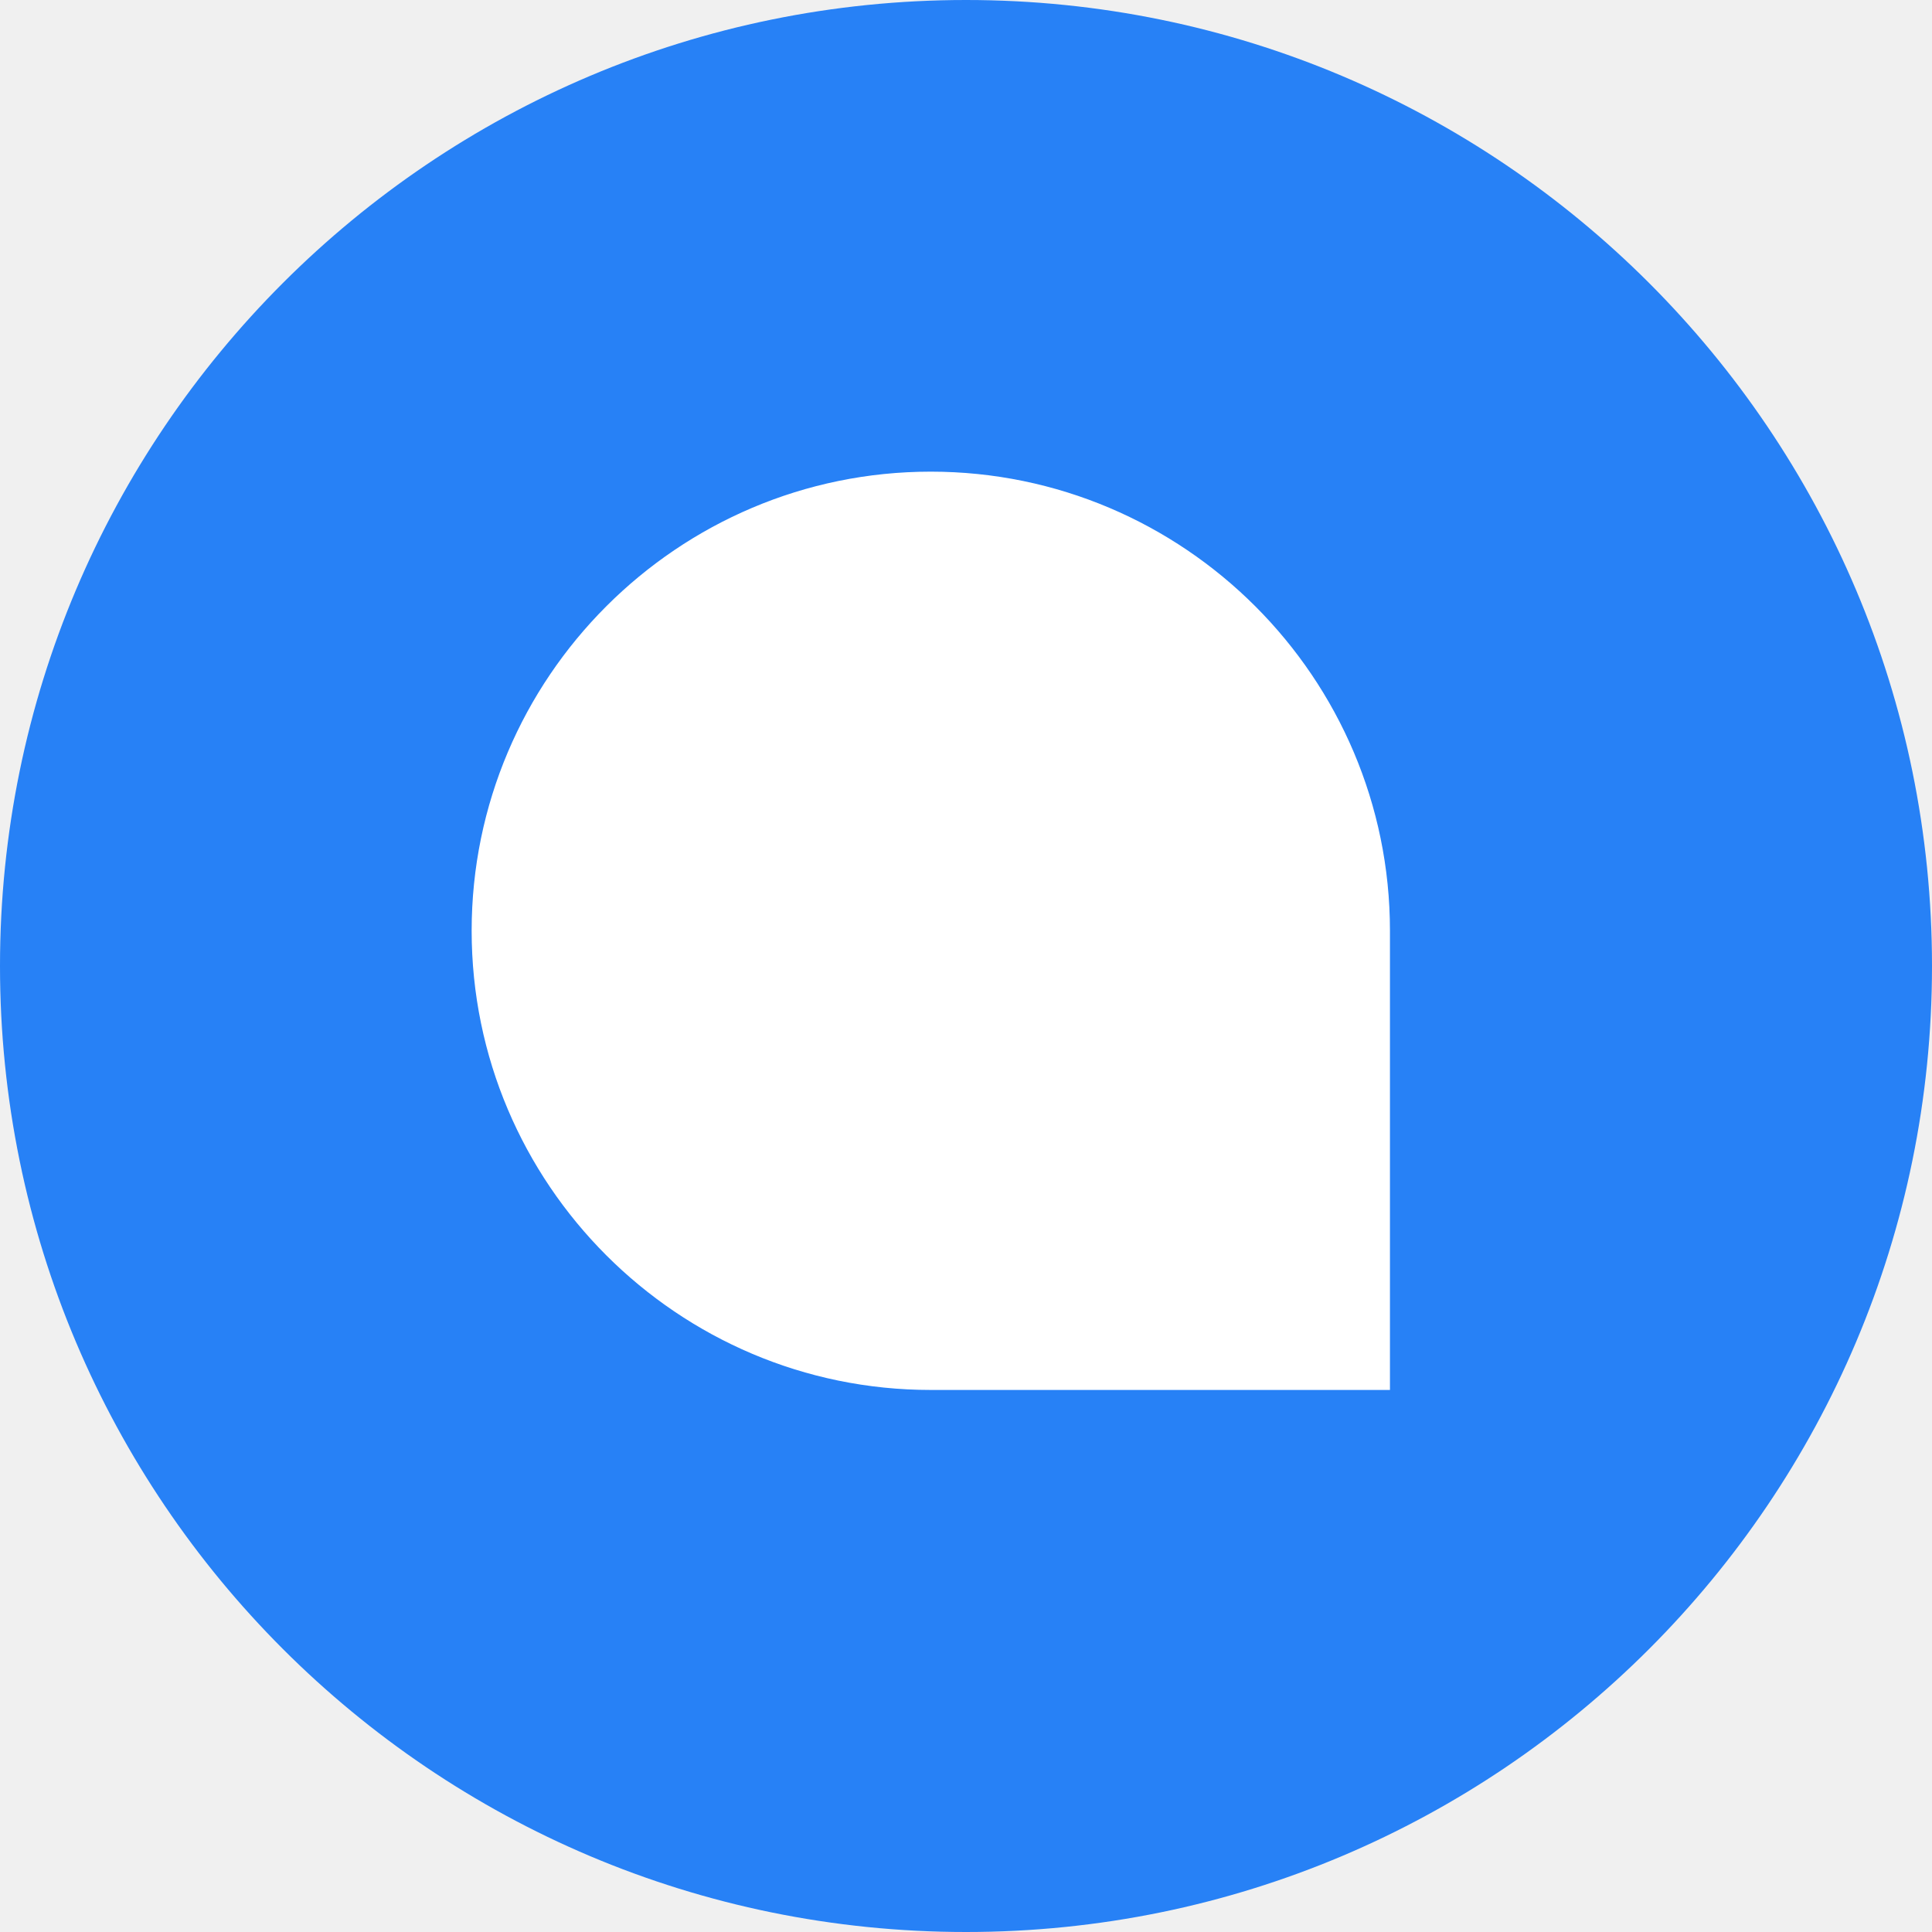
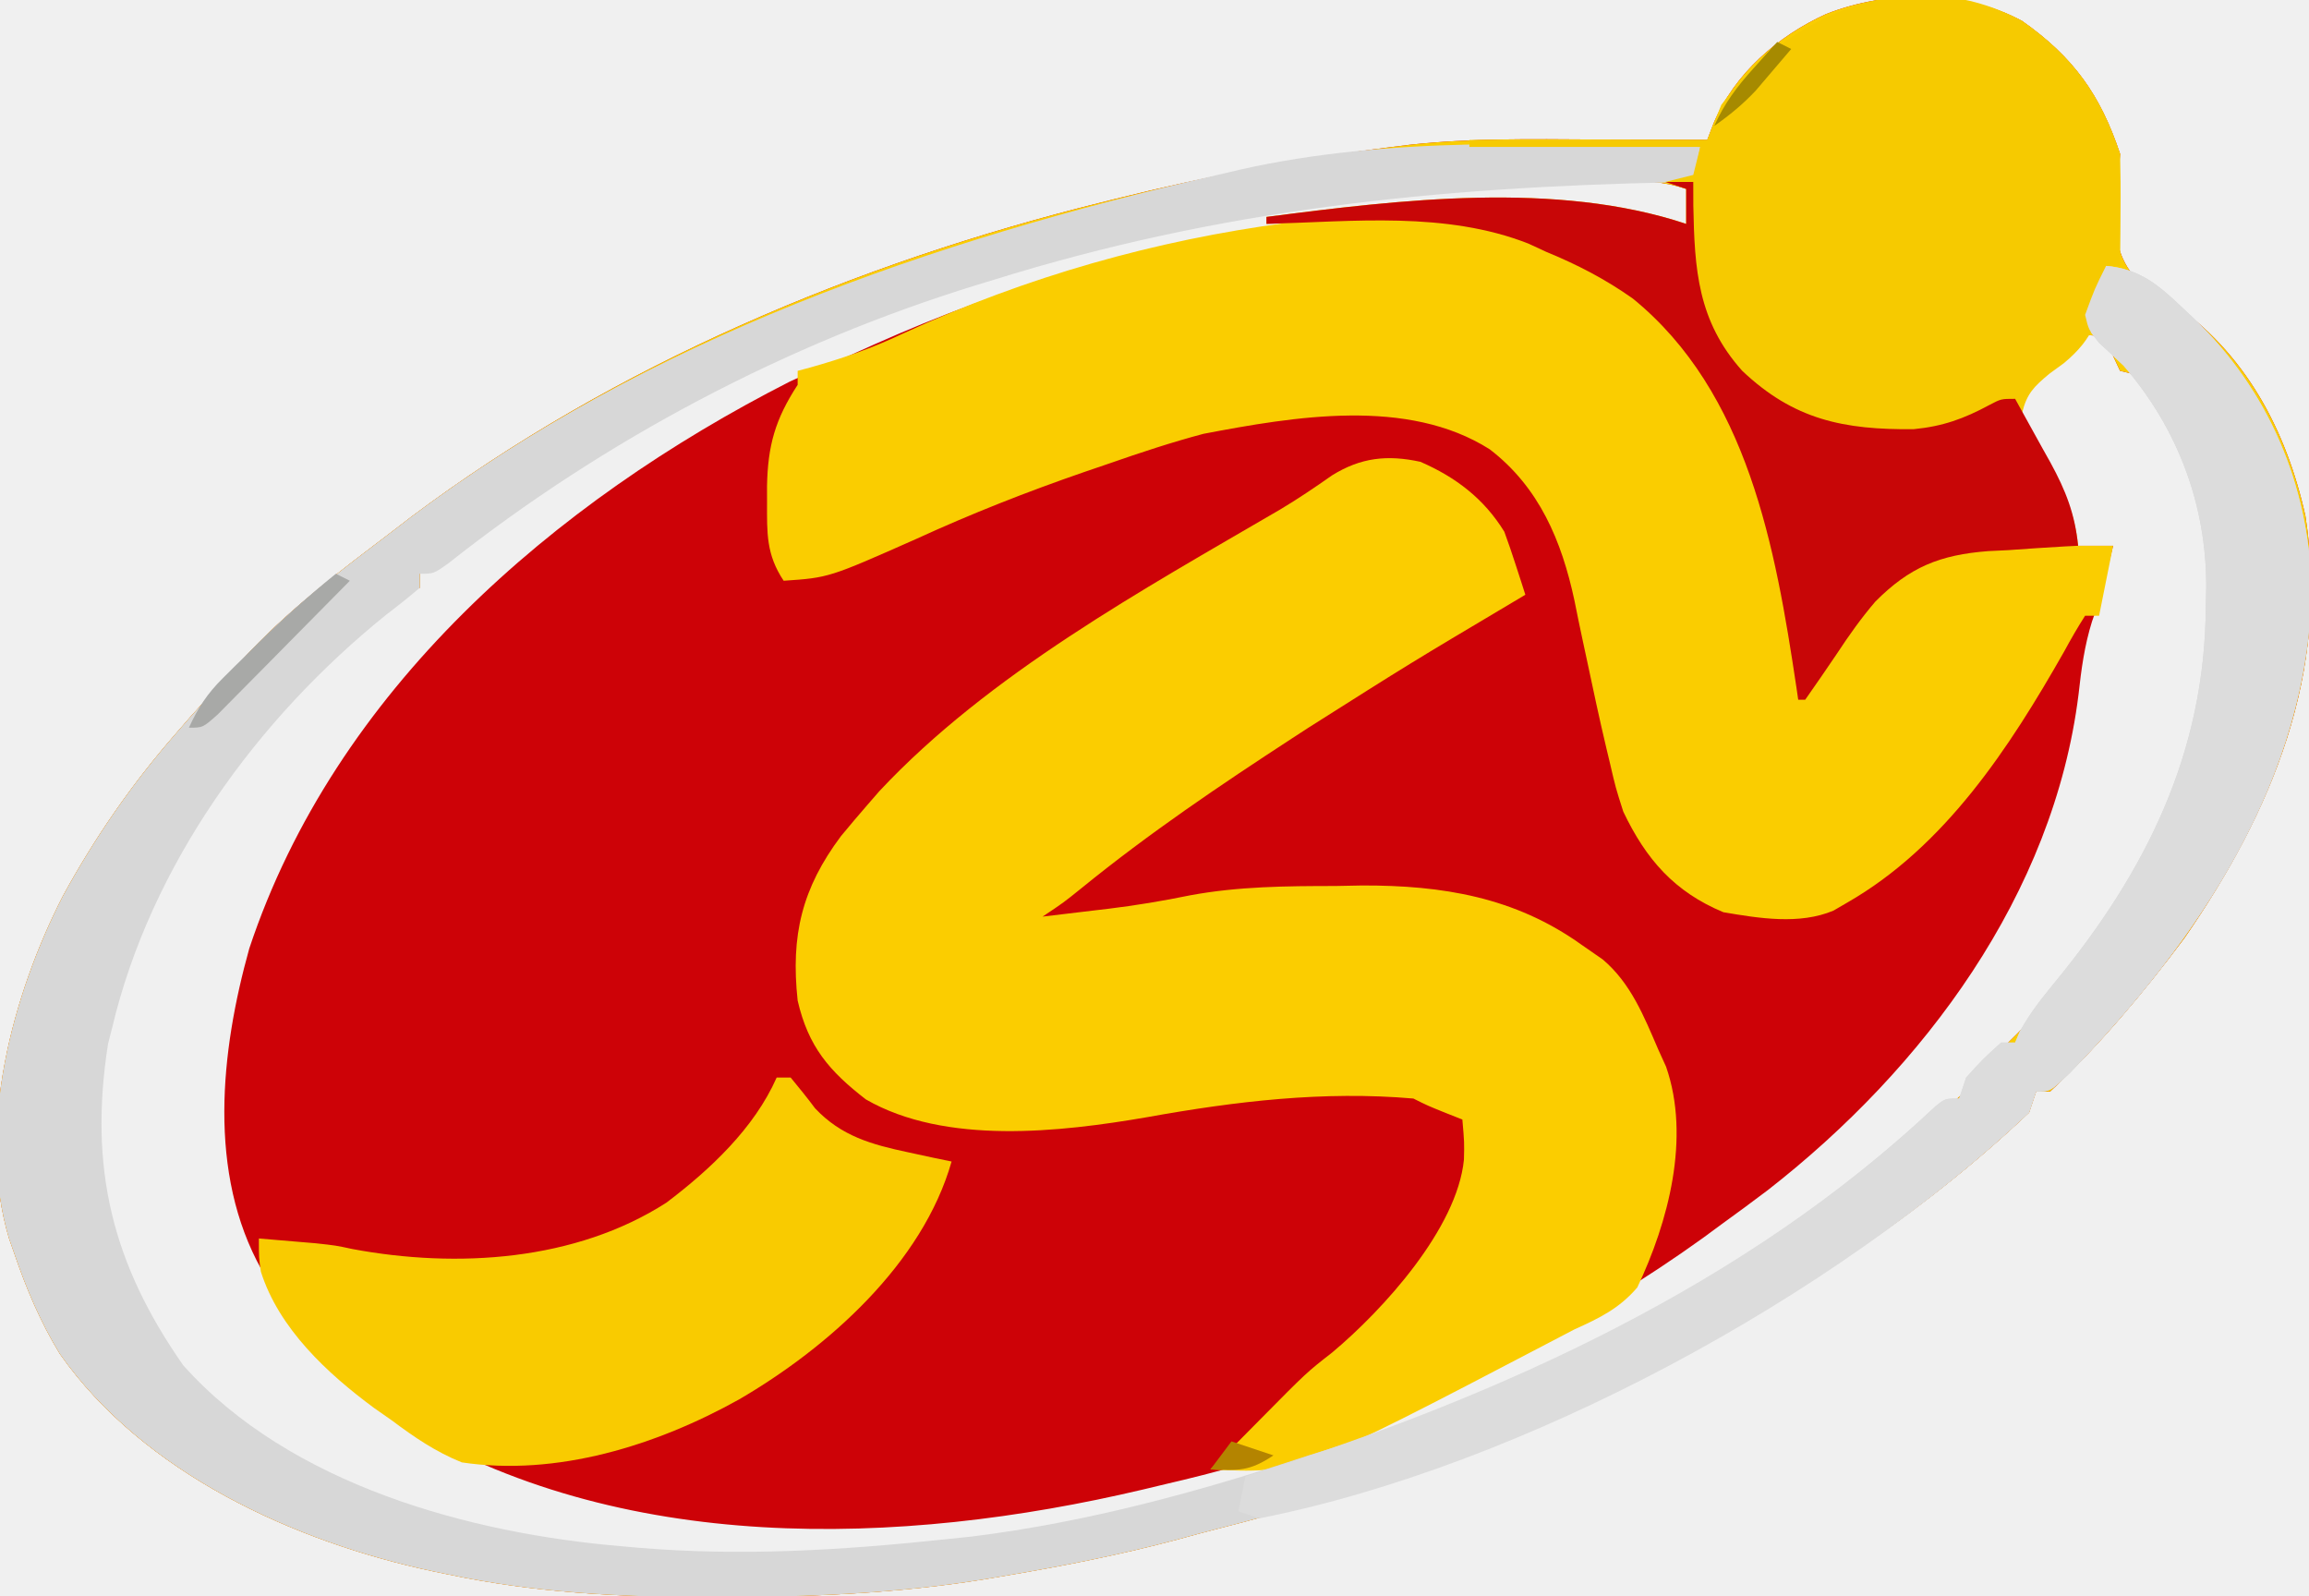
- <svg xmlns="http://www.w3.org/2000/svg" width="16" height="16" viewBox="0 0 16 16" fill="none">
-   <g clip-path="url(#woot-logo-clip-2342424e23u32098)">
-     <path d="M8 16C12.418 16 16 12.418 16 8C16 3.582 12.418 0 8 0C3.582 0 0 3.582 0 8C0 12.418 3.582 16 8 16Z" fill="#2781F6" />
-     <path d="M11.417 11.417H7.708C5.664 11.417 4 9.753 4 7.708C4 5.664 5.664 4 7.708 4C9.753 4 11.417 5.664 11.417 7.708V11.417Z" fill="white" stroke="white" stroke-width="0.188" />
-   </g>
-   <defs>
-     <clipPath id="woot-logo-clip-2342424e23u32098">
-       <rect width="16" height="16" fill="white" />
-     </clipPath>
-   </defs>
+ <svg xmlns="http://www.w3.org/2000/svg" version="1.1" width="330" height="228">
+   <path d="M0 0 C7.33 5.16 11.175 10.525 14 19 C13.815 21.396 13.627 23.792 13.438 26.188 C13.297 30.197 13.323 33.142 15.906 36.414 C17.629 37.706 19.395 38.94 21.195 40.121 C31.851 47.26 37.773 58.499 40.492 70.75 C43.987 93.119 35.713 112.97 23.207 131.051 C17.382 138.834 11.095 146.342 4 153 C3.34 153 2.68 153 2 153 C1.67 153.99 1.34 154.98 1 156 C-29.819 185.263 -74.28 205.23 -114.968 215.482 C-116.925 215.981 -118.873 216.513 -120.82 217.047 C-128.897 219.203 -137.008 220.794 -145.25 222.188 C-146.232 222.355 -147.214 222.522 -148.225 222.694 C-160.775 224.736 -173.246 225.238 -185.938 225.25 C-186.707 225.251 -187.477 225.252 -188.27 225.253 C-200.72 225.242 -212.784 224.59 -225 222 C-225.678 221.861 -226.356 221.722 -227.055 221.578 C-246.966 217.336 -268.451 207.559 -280.438 190.5 C-283.251 185.903 -285.269 181.094 -287 176 C-287.34 175.033 -287.34 175.033 -287.688 174.047 C-292.414 158.424 -287.227 139.178 -280.022 125.087 C-275.485 116.776 -270.224 109.145 -264 102 C-263.268 101.158 -262.536 100.316 -261.781 99.449 C-259.553 96.935 -257.289 94.46 -255 92 C-254.388 91.334 -253.775 90.667 -253.145 89.98 C-247.037 83.587 -240.025 78.33 -233 73 C-231.604 71.929 -231.604 71.929 -230.18 70.836 C-201.226 49.142 -166.572 34.594 -131.625 25.938 C-130.6 25.681 -130.6 25.681 -129.554 25.42 C-116.494 22.174 -103.364 19.646 -90 18 C-89.17 17.896 -88.339 17.792 -87.484 17.685 C-78.776 16.742 -70.058 16.889 -61.312 16.938 C-59.725 16.943 -58.137 16.947 -56.549 16.951 C-52.699 16.962 -48.85 16.979 -45 17 C-44.705 16.223 -44.41 15.446 -44.106 14.645 C-41.123 7.512 -34.914 2.143 -28 -1 C-19.286 -4.417 -8.356 -4.51 0 0 Z M-147 36 C-147.787 36.239 -148.574 36.478 -149.385 36.724 C-172.656 43.871 -194.974 55.229 -215 69 C-215.708 69.48 -216.417 69.961 -217.146 70.456 C-219.169 71.833 -221.182 73.224 -223.188 74.625 C-223.783 75.039 -224.378 75.453 -224.992 75.88 C-226.367 76.868 -227.69 77.927 -229 79 C-229 79.66 -229 80.32 -229 81 C-229.818 81.346 -229.818 81.346 -230.652 81.699 C-251.58 93.295 -266.288 120.006 -273.941 141.664 C-277.452 155.557 -276.226 171.791 -269.188 184.188 C-257.494 202.47 -237.765 211.844 -217.127 216.548 C-211.448 217.755 -205.781 218.519 -200 219 C-199.244 219.067 -198.489 219.134 -197.71 219.203 C-182.995 220.432 -168.661 219.559 -154 218 C-152.706 217.866 -151.412 217.732 -150.078 217.594 C-133.704 215.557 -117.623 211.208 -102 206 C-101.04 205.707 -100.079 205.415 -99.09 205.113 C-70.763 196.308 -44.025 181.559 -20.728 163.349 C-19.159 162.124 -17.576 160.916 -15.992 159.711 C-11.669 156.368 -7.835 153.042 -4.449 148.738 C-3 147 -3 147 -0.664 144.695 C15.763 128.075 27.115 107.415 27.25 83.75 C27.271 82.859 27.291 81.969 27.312 81.051 C27.365 71.925 25.175 64.302 20.5 56.438 C19.912 55.426 19.324 54.414 18.719 53.371 C17.154 50.728 17.154 50.728 14 50 C13.536 49.01 13.536 49.01 13.062 48 C12.161 45.882 12.161 45.882 10.188 44.938 C7.721 44.776 7.721 44.776 5.5 47.188 C4.675 48.116 3.85 49.044 3 50 C1.667 51.333 0.333 52.667 -1 54 C0.32 57.427 1.811 60.678 3.5 63.938 C5.335 67.559 6.867 71.087 8 75 C9.65 75 11.3 75 13 75 C11.211 82.412 11.211 82.412 9.988 85.82 C8.901 89.319 8.462 92.611 8.062 96.25 C4.493 124.812 -14.022 149.673 -36.312 167.062 C-38.521 168.74 -40.753 170.373 -43 172 C-43.871 172.642 -44.743 173.284 -45.641 173.945 C-62.175 185.84 -80.045 194.7 -99 202 C-99.831 202.324 -100.663 202.648 -101.519 202.982 C-108.405 205.587 -115.333 207.463 -122.5 209.125 C-124.076 209.502 -124.076 209.502 -125.684 209.887 C-160.394 218.082 -200.553 219.305 -232 200 C-239.698 194.786 -245.175 188.919 -250 181 C-250.523 180.183 -251.047 179.365 -251.586 178.523 C-259.379 164.616 -257.473 147.261 -253.375 132.562 C-241.112 95.683 -209.913 68.753 -176.148 51.547 C-173.457 50.297 -170.737 49.147 -168 48 C-166.672 47.404 -165.346 46.806 -164.02 46.207 C-126.759 29.622 -88.378 23.778 -48 29 C-48 27.35 -48 25.7 -48 24 C-51.401 22.866 -54.039 22.854 -57.625 22.832 C-58.279 22.828 -58.934 22.823 -59.608 22.819 C-61.739 22.809 -63.869 22.809 -66 22.812 C-66.728 22.813 -67.455 22.814 -68.205 22.815 C-95.411 22.891 -121.043 27.9 -147 36 Z " fill="#CD0207" transform="translate(289,3)" />
+   <path d="M0 0 C7.33 5.16 11.175 10.525 14 19 C13.815 21.396 13.627 23.792 13.438 26.188 C13.297 30.197 13.323 33.142 15.906 36.414 C17.629 37.706 19.395 38.94 21.195 40.121 C31.851 47.26 37.773 58.499 40.492 70.75 C43.987 93.119 35.713 112.97 23.207 131.051 C17.382 138.834 11.095 146.342 4 153 C3.34 153 2.68 153 2 153 C1.67 153.99 1.34 154.98 1 156 C-29.819 185.263 -74.28 205.23 -114.968 215.482 C-116.925 215.981 -118.873 216.513 -120.82 217.047 C-128.897 219.203 -137.008 220.794 -145.25 222.188 C-146.232 222.355 -147.214 222.522 -148.225 222.694 C-160.775 224.736 -173.246 225.238 -185.938 225.25 C-186.707 225.251 -187.477 225.252 -188.27 225.253 C-200.72 225.242 -212.784 224.59 -225 222 C-225.678 221.861 -226.356 221.722 -227.055 221.578 C-246.966 217.336 -268.451 207.559 -280.438 190.5 C-283.251 185.903 -285.269 181.094 -287 176 C-287.34 175.033 -287.34 175.033 -287.688 174.047 C-292.414 158.424 -287.227 139.178 -280.022 125.087 C-275.485 116.776 -270.224 109.145 -264 102 C-263.268 101.158 -262.536 100.316 -261.781 99.449 C-259.553 96.935 -257.289 94.46 -255 92 C-254.388 91.334 -253.775 90.667 -253.145 89.98 C-247.037 83.587 -240.025 78.33 -233 73 C-231.604 71.929 -231.604 71.929 -230.18 70.836 C-201.226 49.142 -166.572 34.594 -131.625 25.938 C-130.6 25.681 -130.6 25.681 -129.554 25.42 C-116.494 22.174 -103.364 19.646 -90 18 C-89.17 17.896 -88.339 17.792 -87.484 17.685 C-78.776 16.742 -70.058 16.889 -61.312 16.938 C-59.725 16.943 -58.137 16.947 -56.549 16.951 C-52.699 16.962 -48.85 16.979 -45 17 C-44.705 16.223 -44.41 15.446 -44.106 14.645 C-41.123 7.512 -34.914 2.143 -28 -1 C-19.286 -4.417 -8.356 -4.51 0 0 Z M-147 36 C-147.787 36.239 -148.574 36.478 -149.385 36.724 C-172.656 43.871 -194.974 55.229 -215 69 C-215.708 69.48 -216.417 69.961 -217.146 70.456 C-219.169 71.833 -221.182 73.224 -223.188 74.625 C-223.783 75.039 -224.378 75.453 -224.992 75.88 C-226.367 76.868 -227.69 77.927 -229 79 C-229 79.66 -229 80.32 -229 81 C-229.818 81.346 -229.818 81.346 -230.652 81.699 C-251.58 93.295 -266.288 120.006 -273.941 141.664 C-277.452 155.557 -276.226 171.791 -269.188 184.188 C-257.494 202.47 -237.765 211.844 -217.127 216.548 C-211.448 217.755 -205.781 218.519 -200 219 C-199.244 219.067 -198.489 219.134 -197.71 219.203 C-182.995 220.432 -168.661 219.559 -154 218 C-152.706 217.866 -151.412 217.732 -150.078 217.594 C-133.704 215.557 -117.623 211.208 -102 206 C-101.04 205.707 -100.079 205.415 -99.09 205.113 C-70.763 196.308 -44.025 181.559 -20.728 163.349 C-19.159 162.124 -17.576 160.916 -15.992 159.711 C-11.669 156.368 -7.835 153.042 -4.449 148.738 C-3 147 -3 147 -0.664 144.695 C15.763 128.075 27.115 107.415 27.25 83.75 C27.271 82.859 27.291 81.969 27.312 81.051 C27.365 71.925 25.175 64.302 20.5 56.438 C19.912 55.426 19.324 54.414 18.719 53.371 C17.154 50.728 17.154 50.728 14 50 C13.536 49.01 13.536 49.01 13.062 48 C12.161 45.882 12.161 45.882 10.188 44.938 C7.721 44.776 7.721 44.776 5.5 47.188 C4.675 48.116 3.85 49.044 3 50 C1.667 51.333 0.333 52.667 -1 54 C0.32 57.427 1.811 60.678 3.5 63.938 C5.335 67.559 6.867 71.087 8 75 C9.65 75 11.3 75 13 75 C12.34 78.3 11.68 81.6 11 85 C10.34 85 9.68 85 9 85 C7.927 86.664 6.945 88.385 6 90.125 C-1.809 103.877 -11.035 117.994 -25 126 C-25.973 126.567 -25.973 126.567 -26.965 127.145 C-31.842 129.195 -37.607 128.236 -42.688 127.375 C-49.691 124.468 -53.751 119.812 -57 113 C-58.09 109.59 -58.09 109.59 -58.938 105.938 C-59.098 105.268 -59.259 104.598 -59.424 103.908 C-60.411 99.746 -61.306 95.568 -62.188 91.383 C-62.395 90.419 -62.603 89.455 -62.817 88.461 C-63.22 86.578 -63.611 84.692 -63.986 82.802 C-65.807 74.301 -69.023 66.637 -76.082 61.219 C-87.831 53.753 -104.047 56.536 -117 59 C-121.576 60.216 -126.031 61.691 -130.5 63.25 C-131.678 63.652 -132.855 64.054 -134.069 64.468 C-142.23 67.288 -150.15 70.399 -158 74 C-170.534 79.559 -170.534 79.559 -177 80 C-179.508 76.238 -179.382 73.177 -179.375 68.812 C-179.376 68.047 -179.378 67.281 -179.379 66.492 C-179.27 60.686 -178.211 56.917 -175 52 C-175 51.34 -175 50.68 -175 50 C-174.406 49.841 -173.811 49.683 -173.199 49.52 C-168.593 48.223 -164.275 46.743 -159.957 44.672 C-124.515 28.331 -86.413 24.032 -48 29 C-48 27.35 -48 25.7 -48 24 C-51.401 22.866 -54.039 22.854 -57.625 22.832 C-58.279 22.828 -58.934 22.823 -59.608 22.819 C-61.739 22.809 -63.869 22.809 -66 22.812 C-66.728 22.813 -67.455 22.814 -68.205 22.815 C-95.411 22.891 -121.043 27.9 -147 36 Z " fill="#FACD00" transform="translate(289,3)" />
+   <path d="M0 0 C5.047 2.189 9.106 5.283 12 10 C12.567 11.546 13.1 13.105 13.605 14.672 C14 15.888 14 15.888 14.403 17.128 C14.6 17.746 14.797 18.363 15 19 C14.452 19.327 13.903 19.654 13.339 19.99 C-1.459 28.789 -1.459 28.789 -16 38 C-16.749 38.487 -17.497 38.974 -18.269 39.476 C-28.633 46.229 -38.781 53.081 -48.383 60.891 C-51 63 -51 63 -54 65 C-51.562 64.712 -49.125 64.42 -46.688 64.125 C-46.017 64.046 -45.346 63.968 -44.654 63.887 C-40.683 63.402 -36.802 62.76 -32.883 61.953 C-25.996 60.678 -19.174 60.632 -12.188 60.625 C-10.292 60.588 -10.292 60.588 -8.357 60.551 C3.148 60.515 13.502 62.213 23 69 C24.011 69.701 25.021 70.403 26.062 71.125 C30.083 74.523 31.954 79.256 34 84 C34.551 85.212 34.551 85.212 35.113 86.449 C38.634 96.577 35.451 108.624 31 118 C28.403 121.026 25.603 122.373 22 124 C20.804 124.617 19.612 125.242 18.422 125.871 C-17.429 144.623 -17.429 144.623 -30 144 C-28.895 142.895 -27.79 141.791 -26.684 140.688 C-25.421 139.422 -24.164 138.15 -22.91 136.875 C-16.253 130.138 -16.253 130.138 -12.625 127.312 C-5.283 121.174 5.256 109.546 6.223 99.742 C6.284 97.288 6.284 97.288 6 94 C4.824 93.536 4.824 93.536 3.625 93.062 C1 92 1 92 -1 91 C-13.84 89.884 -26.415 91.391 -39.023 93.658 C-51.502 95.816 -67.923 97.66 -79.25 91.125 C-84.48 87.084 -87.482 83.589 -89 77 C-90.003 67.685 -88.391 60.964 -82.812 53.5 C-81.562 51.983 -80.291 50.483 -79 49 C-78.448 48.364 -77.897 47.729 -77.328 47.074 C-61.665 30.337 -39.643 18.26 -20.027 6.809 C-17.468 5.279 -15.061 3.651 -12.625 1.938 C-8.516 -0.615 -4.711 -1.028 0 0 Z " fill="#FBCD00" transform="translate(203,66)" />
+   <path d="M0 0 C-0.33 1.65 -0.66 3.3 -1 5 C-1.991 5.02 -2.982 5.04 -4.003 5.06 C-37.659 5.757 -68.656 8.907 -101 19 C-101.787 19.239 -102.574 19.478 -103.385 19.724 C-130.52 28.058 -156.604 41.858 -178.848 59.453 C-181 61 -181 61 -183 61 C-183 61.66 -183 62.32 -183 63 C-184.539 64.324 -186.135 65.583 -187.75 66.812 C-206.253 81.71 -221.478 102.639 -227 126 C-227.183 126.715 -227.366 127.431 -227.555 128.168 C-230.34 145.881 -226.985 159.593 -216.812 174.125 C-201.576 191.182 -175.912 198.178 -154 200 C-153.244 200.067 -152.489 200.134 -151.71 200.203 C-136.995 201.432 -122.661 200.559 -108 199 C-106.706 198.866 -105.412 198.732 -104.078 198.594 C-87.704 196.557 -71.623 192.208 -56 187 C-55.04 186.707 -54.079 186.415 -53.09 186.113 C-21.918 176.424 9.775 159.562 33.617 137.109 C35 136 35 136 37 136 C37.33 135.01 37.66 134.02 38 133 C40.438 130.312 40.438 130.312 43 128 C43.66 128 44.32 128 45 128 C45.224 127.471 45.449 126.943 45.68 126.398 C47.097 123.823 48.818 121.65 50.681 119.383 C63.711 103.52 72.131 86.592 72.25 65.75 C72.271 64.859 72.291 63.969 72.312 63.051 C72.381 51.25 68.285 40.269 60.504 31.27 C59.354 30.161 58.179 29.078 57 28 C55.5 26.125 55.5 26.125 55 24 C56.375 20.25 56.375 20.25 58 17 C62.844 17.427 65.541 19.773 68.938 23 C69.466 23.496 69.995 23.992 70.539 24.504 C81.221 34.792 86.907 48.138 87.375 62.938 C86.886 90.339 71.28 113.242 52.789 132.383 C50 135 50 135 48 135 C47.67 135.99 47.34 136.98 47 138 C16.181 167.263 -28.28 187.23 -68.968 197.482 C-70.925 197.981 -72.873 198.513 -74.82 199.047 C-82.897 201.203 -91.008 202.794 -99.25 204.188 C-100.232 204.355 -101.214 204.522 -102.225 204.694 C-114.775 206.736 -127.246 207.238 -139.938 207.25 C-140.707 207.251 -141.477 207.252 -142.27 207.253 C-154.72 207.242 -166.784 206.59 -179 204 C-179.678 203.861 -180.356 203.722 -181.055 203.578 C-200.966 199.336 -222.451 189.559 -234.438 172.5 C-237.251 167.903 -239.269 163.094 -241 158 C-241.34 157.033 -241.34 157.033 -241.688 156.047 C-246.414 140.424 -241.227 121.178 -234.022 107.087 C-229.485 98.776 -224.224 91.145 -218 84 C-217.268 83.158 -216.536 82.316 -215.781 81.449 C-213.553 78.935 -211.289 76.46 -209 74 C-208.388 73.334 -207.775 72.667 -207.145 71.98 C-201.037 65.587 -194.025 60.33 -187 55 C-185.604 53.929 -185.604 53.929 -184.18 52.836 C-150.161 27.347 -109.973 13.418 -69 4 C-67.946 3.753 -66.892 3.505 -65.806 3.25 C-44.232 -1.62 -21.972 -0.383 0 0 Z " fill="#D7D7D7" transform="translate(243,21)" />
+   <path d="M0 0 C7.33 5.16 11.175 10.525 14 19 C14.071 21.739 14.094 24.45 14.062 27.188 C14.058 27.937 14.053 28.687 14.049 29.459 C14.037 31.306 14.019 33.153 14 35 C13.34 35 12.68 35 12 35 C11.923 35.961 11.923 35.961 11.844 36.941 C11.139 42.313 10.244 45.346 6 48.875 C4.948 49.645 4.948 49.645 3.875 50.43 C1.696 52.255 0.685 53.22 0 56 C1.276 59.152 1.276 59.152 3.312 62.375 C5.874 66.672 7.479 69.998 8 75 C7.406 75.029 6.811 75.058 6.199 75.088 C3.464 75.239 0.733 75.432 -2 75.625 C-3.402 75.693 -3.402 75.693 -4.832 75.762 C-11.762 76.295 -16.08 78.041 -21 83 C-23.004 85.348 -24.745 87.797 -26.438 90.375 C-27.939 92.599 -29.457 94.804 -31 97 C-31.33 97 -31.66 97 -32 97 C-32.135 96.081 -32.135 96.081 -32.272 95.143 C-35.247 75.332 -39.169 53.083 -55.629 39.676 C-59.567 36.892 -63.546 34.833 -68 33 C-69.274 32.41 -69.274 32.41 -70.574 31.809 C-82.385 27.184 -95.549 28.652 -108 29 C-108 28.67 -108 28.34 -108 28 C-89.008 25.544 -66.556 22.815 -48 29 C-48 27.35 -48 25.7 -48 24 C-48.99 23.67 -49.98 23.34 -51 23 C-49.68 22.67 -48.36 22.34 -47 22 C-46.67 20.68 -46.34 19.36 -46 18 C-56.89 18 -67.78 18 -79 18 C-79 17.67 -79 17.34 -79 17 C-67.78 17 -56.56 17 -45 17 C-44.01 14.525 -44.01 14.525 -43 12 C-33.151 -1.426 -15.677 -8.461 0 0 Z " fill="#F6CA00" transform="translate(289,3)" />
+   <path d="M0 0 C0.66 0 1.32 0 2 0 C3.188 1.445 4.373 2.893 5.488 4.395 C9.243 8.382 13.577 9.577 18.812 10.688 C19.974 10.939 21.135 11.19 22.332 11.449 C23.212 11.631 24.093 11.813 25 12 C20.857 26.588 7.332 38.606 -5.392 46.013 C-17.151 52.568 -31.416 57.042 -45 55 C-48.739 53.489 -51.781 51.409 -55 49 C-55.846 48.408 -56.691 47.817 -57.562 47.207 C-64.236 42.273 -71.139 35.876 -73.715 27.742 C-74 25.812 -74 25.812 -74 23 C-72.271 23.142 -70.541 23.289 -68.812 23.438 C-67.368 23.559 -67.368 23.559 -65.895 23.684 C-63 24 -63 24 -60.649 24.505 C-45.642 27.31 -28.725 26.216 -15.75 17.875 C-9.52 13.162 -3.196 7.242 0 0 Z " fill="#F9CB00" transform="translate(111,154)" />
+   <path d="M0 0 C4.844 0.427 7.541 2.773 10.938 6 C11.466 6.496 11.995 6.992 12.539 7.504 C23.221 17.792 28.907 31.138 29.375 45.938 C28.886 73.339 13.28 96.242 -5.211 115.383 C-8 118 -8 118 -10 118 C-10.495 119.485 -10.495 119.485 -11 121 C-38.808 147.404 -83.405 171.551 -121 179 C-121.99 178.67 -122.98 178.34 -124 178 C-123.67 176.35 -123.34 174.7 -123 173 C-122.474 172.835 -121.948 172.67 -121.406 172.5 C-86.413 161.433 -51.405 145.556 -24.383 120.109 C-23 119 -23 119 -21 119 C-20.505 117.515 -20.505 117.515 -20 116 C-17.562 113.312 -17.562 113.312 -15 111 C-14.34 111 -13.68 111 -13 111 C-12.776 110.471 -12.551 109.943 -12.32 109.398 C-10.903 106.823 -9.182 104.65 -7.319 102.383 C5.711 86.52 14.131 69.592 14.25 48.75 C14.271 47.859 14.291 46.969 14.312 46.051 C14.381 34.25 10.285 23.269 2.504 14.27 C1.354 13.161 0.179 12.078 -1 11 C-2.5 9.125 -2.5 9.125 -3 7 C-1.625 3.25 -1.625 3.25 0 0 Z " fill="#DCDCDC" transform="translate(301,38)" />
+   <path d="M0 0 C1.32 0 2.64 0 4 0 C4.004 1.667 4.004 1.667 4.008 3.367 C4.181 12.501 4.621 19.877 11 27 C18.366 33.985 25.504 35.442 35.504 35.336 C39.646 34.938 42.696 33.841 46.328 31.875 C48 31 48 31 50 31 C51.323 33.369 52.634 35.745 53.938 38.125 C54.311 38.79 54.684 39.455 55.068 40.141 C57.225 44.104 58.552 47.433 59 52 C58.406 52.029 57.811 52.058 57.199 52.088 C54.464 52.239 51.733 52.432 49 52.625 C48.065 52.67 47.131 52.715 46.168 52.762 C39.238 53.295 34.92 55.041 30 60 C27.996 62.348 26.255 64.797 24.562 67.375 C23.061 69.599 21.543 71.804 20 74 C19.67 74 19.34 74 19 74 C18.865 73.081 18.865 73.081 18.728 72.143 C15.753 52.332 11.831 30.083 -4.629 16.676 C-8.567 13.892 -12.546 11.833 -17 10 C-17.849 9.607 -18.699 9.214 -19.574 8.809 C-31.385 4.184 -44.549 5.652 -57 6 C-57 5.67 -57 5.34 -57 5 C-38.008 2.544 -15.556 -0.185 3 6 C3 4.35 3 2.7 3 1 C2.01 0.67 1.02 0.34 0 0 Z " fill="#C80607" transform="translate(238,26)" />
+   <path d="M0 0 C0.66 0.33 1.32 0.66 2 1 C-0.948 3.997 -3.902 6.988 -6.862 9.972 C-7.869 10.989 -8.874 12.007 -9.877 13.028 C-11.317 14.492 -12.763 15.95 -14.211 17.406 C-15.08 18.286 -15.95 19.166 -16.845 20.072 C-19 22 -19 22 -21 22 C-19.714 19.175 -18.373 17.124 -16.172 14.941 C-15.342 14.115 -15.342 14.115 -14.496 13.271 C-13.632 12.426 -13.632 12.426 -12.75 11.562 C-12.189 11.002 -11.629 10.442 -11.051 9.865 C-7.517 6.368 -3.862 3.13 0 0 Z " fill="#A8A9A7" transform="translate(48,82)" />
+   <path d="M0 0 C0.66 0.33 1.32 0.66 2 1 C0.922 2.275 -0.163 3.545 -1.25 4.812 C-1.853 5.52 -2.457 6.228 -3.078 6.957 C-4.924 8.919 -6.799 10.457 -9 12 C-7.556 8.761 -5.742 6.38 -3.375 3.75 C-2.743 3.044 -2.112 2.337 -1.461 1.609 C-0.979 1.078 -0.497 0.547 0 0 Z " fill="#A68A00" transform="translate(254,6)" />
+   <path d="M0 0 C1.98 0.66 3.96 1.32 6 2 C2.565 4.29 1.015 4.178 -3 4 C-2.01 2.68 -1.02 1.36 0 0 Z " fill="#B48400" transform="translate(176,206)" />
</svg>
